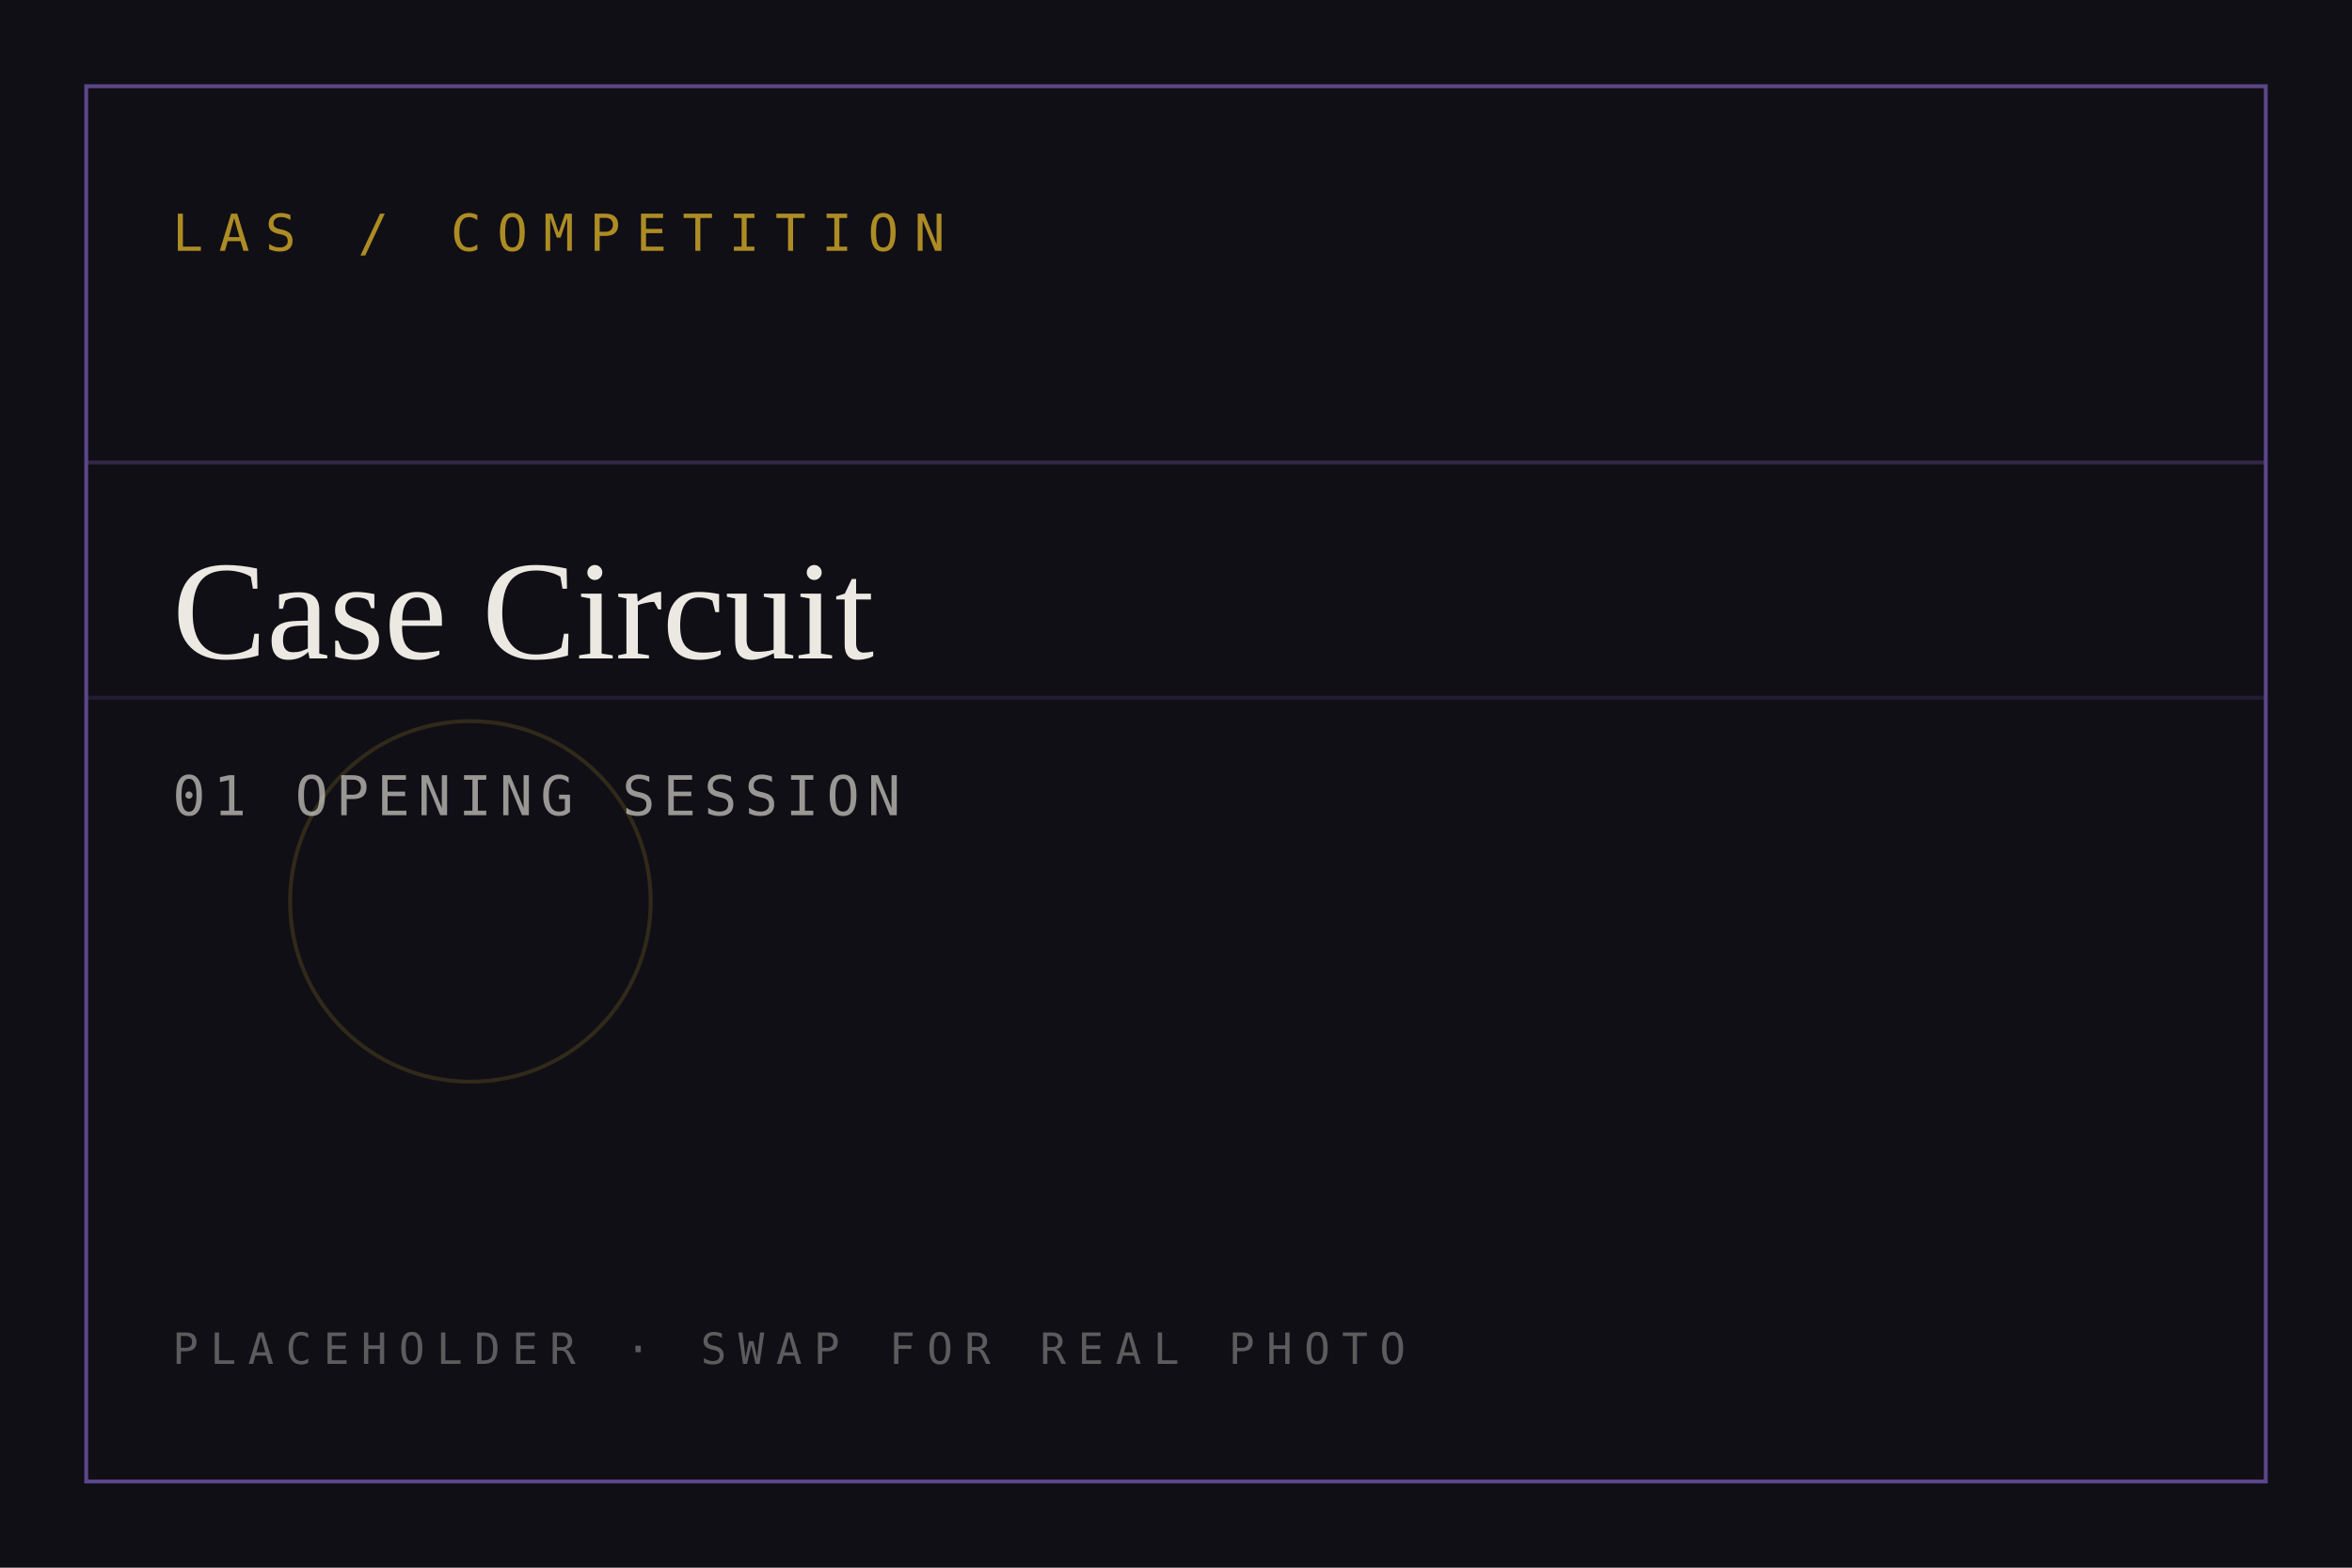
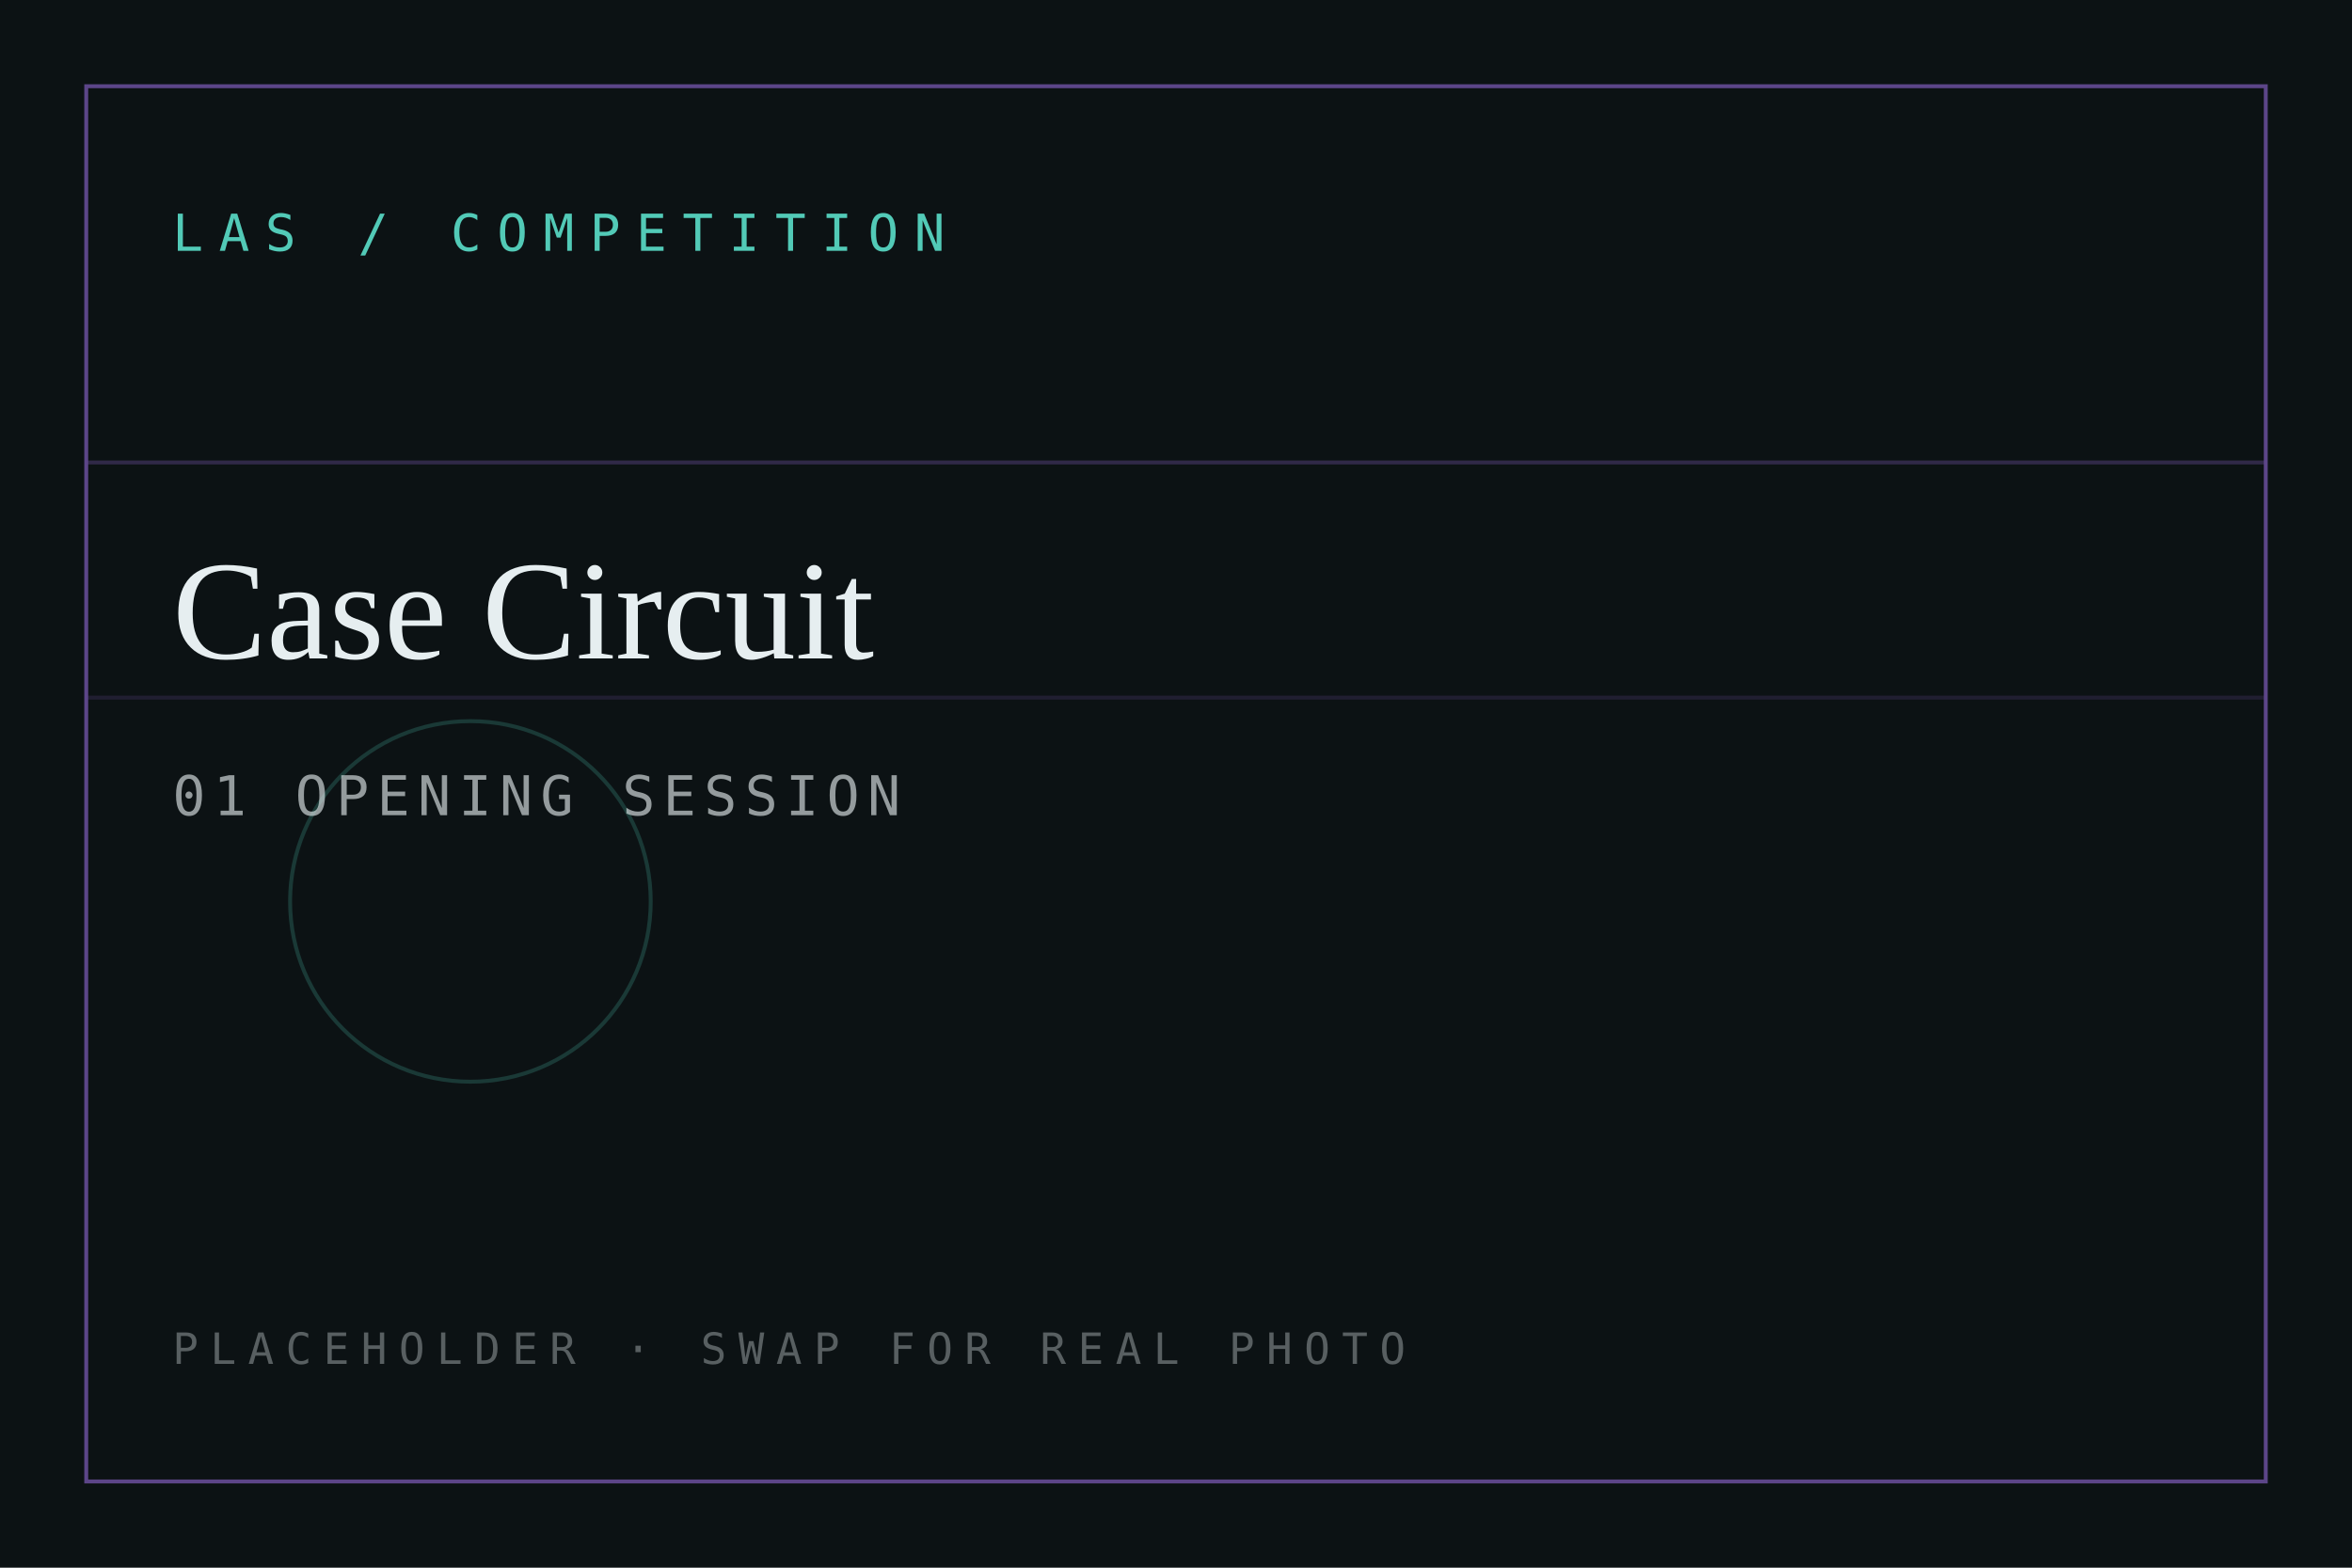
<svg xmlns="http://www.w3.org/2000/svg" width="600" height="400" viewBox="0 0 600 400" role="img" aria-label="Case Circuit Opening session">
-   <rect width="600" height="400" fill="#100f16" />
+   <rect width="600" height="400" fill="#0c1214" />
  <rect x="22" y="22" width="556" height="356" fill="none" stroke="#5c4588" stroke-width="1" />
  <path d="M22 118 H578" stroke="#5c4588" stroke-opacity="0.45" />
  <path d="M22 178 H578" stroke="#5c4588" stroke-opacity="0.25" />
-   <circle cx="120" cy="230" r="46" fill="none" stroke="#c9a227" stroke-opacity="0.18" />
-   <text x="44" y="64" fill="#c9a227" fill-opacity="0.85" font-family="ui-monospace, SFMono-Regular, Menlo, monospace" font-size="13" letter-spacing="4">LAS / COMPETITION</text>
-   <text x="44" y="168" fill="#ece9e2" font-family="Georgia, 'Times New Roman', serif" font-size="36">Case Circuit</text>
-   <text x="44" y="208" fill="#ece9e2" fill-opacity="0.62" font-family="ui-monospace, SFMono-Regular, Menlo, monospace" font-size="14" letter-spacing="2">01  OPENING SESSION</text>
-   <text x="44" y="348" fill="#ece9e2" fill-opacity="0.35" font-family="ui-monospace, SFMono-Regular, Menlo, monospace" font-size="11" letter-spacing="3">PLACEHOLDER  ·  SWAP FOR REAL PHOTO</text>
+   <circle cx="120" cy="230" r="46" fill="none" stroke="#5EEAD4" stroke-opacity="0.18" />
+   <text x="44" y="64" fill="#5EEAD4" fill-opacity="0.85" font-family="ui-monospace, SFMono-Regular, Menlo, monospace" font-size="13" letter-spacing="4">LAS / COMPETITION</text>
+   <text x="44" y="168" fill="#e6eef0" font-family="Georgia, 'Times New Roman', serif" font-size="36">Case Circuit</text>
+   <text x="44" y="208" fill="#e6eef0" fill-opacity="0.62" font-family="ui-monospace, SFMono-Regular, Menlo, monospace" font-size="14" letter-spacing="2">01  OPENING SESSION</text>
+   <text x="44" y="348" fill="#e6eef0" fill-opacity="0.35" font-family="ui-monospace, SFMono-Regular, Menlo, monospace" font-size="11" letter-spacing="3">PLACEHOLDER  ·  SWAP FOR REAL PHOTO</text>
</svg>
